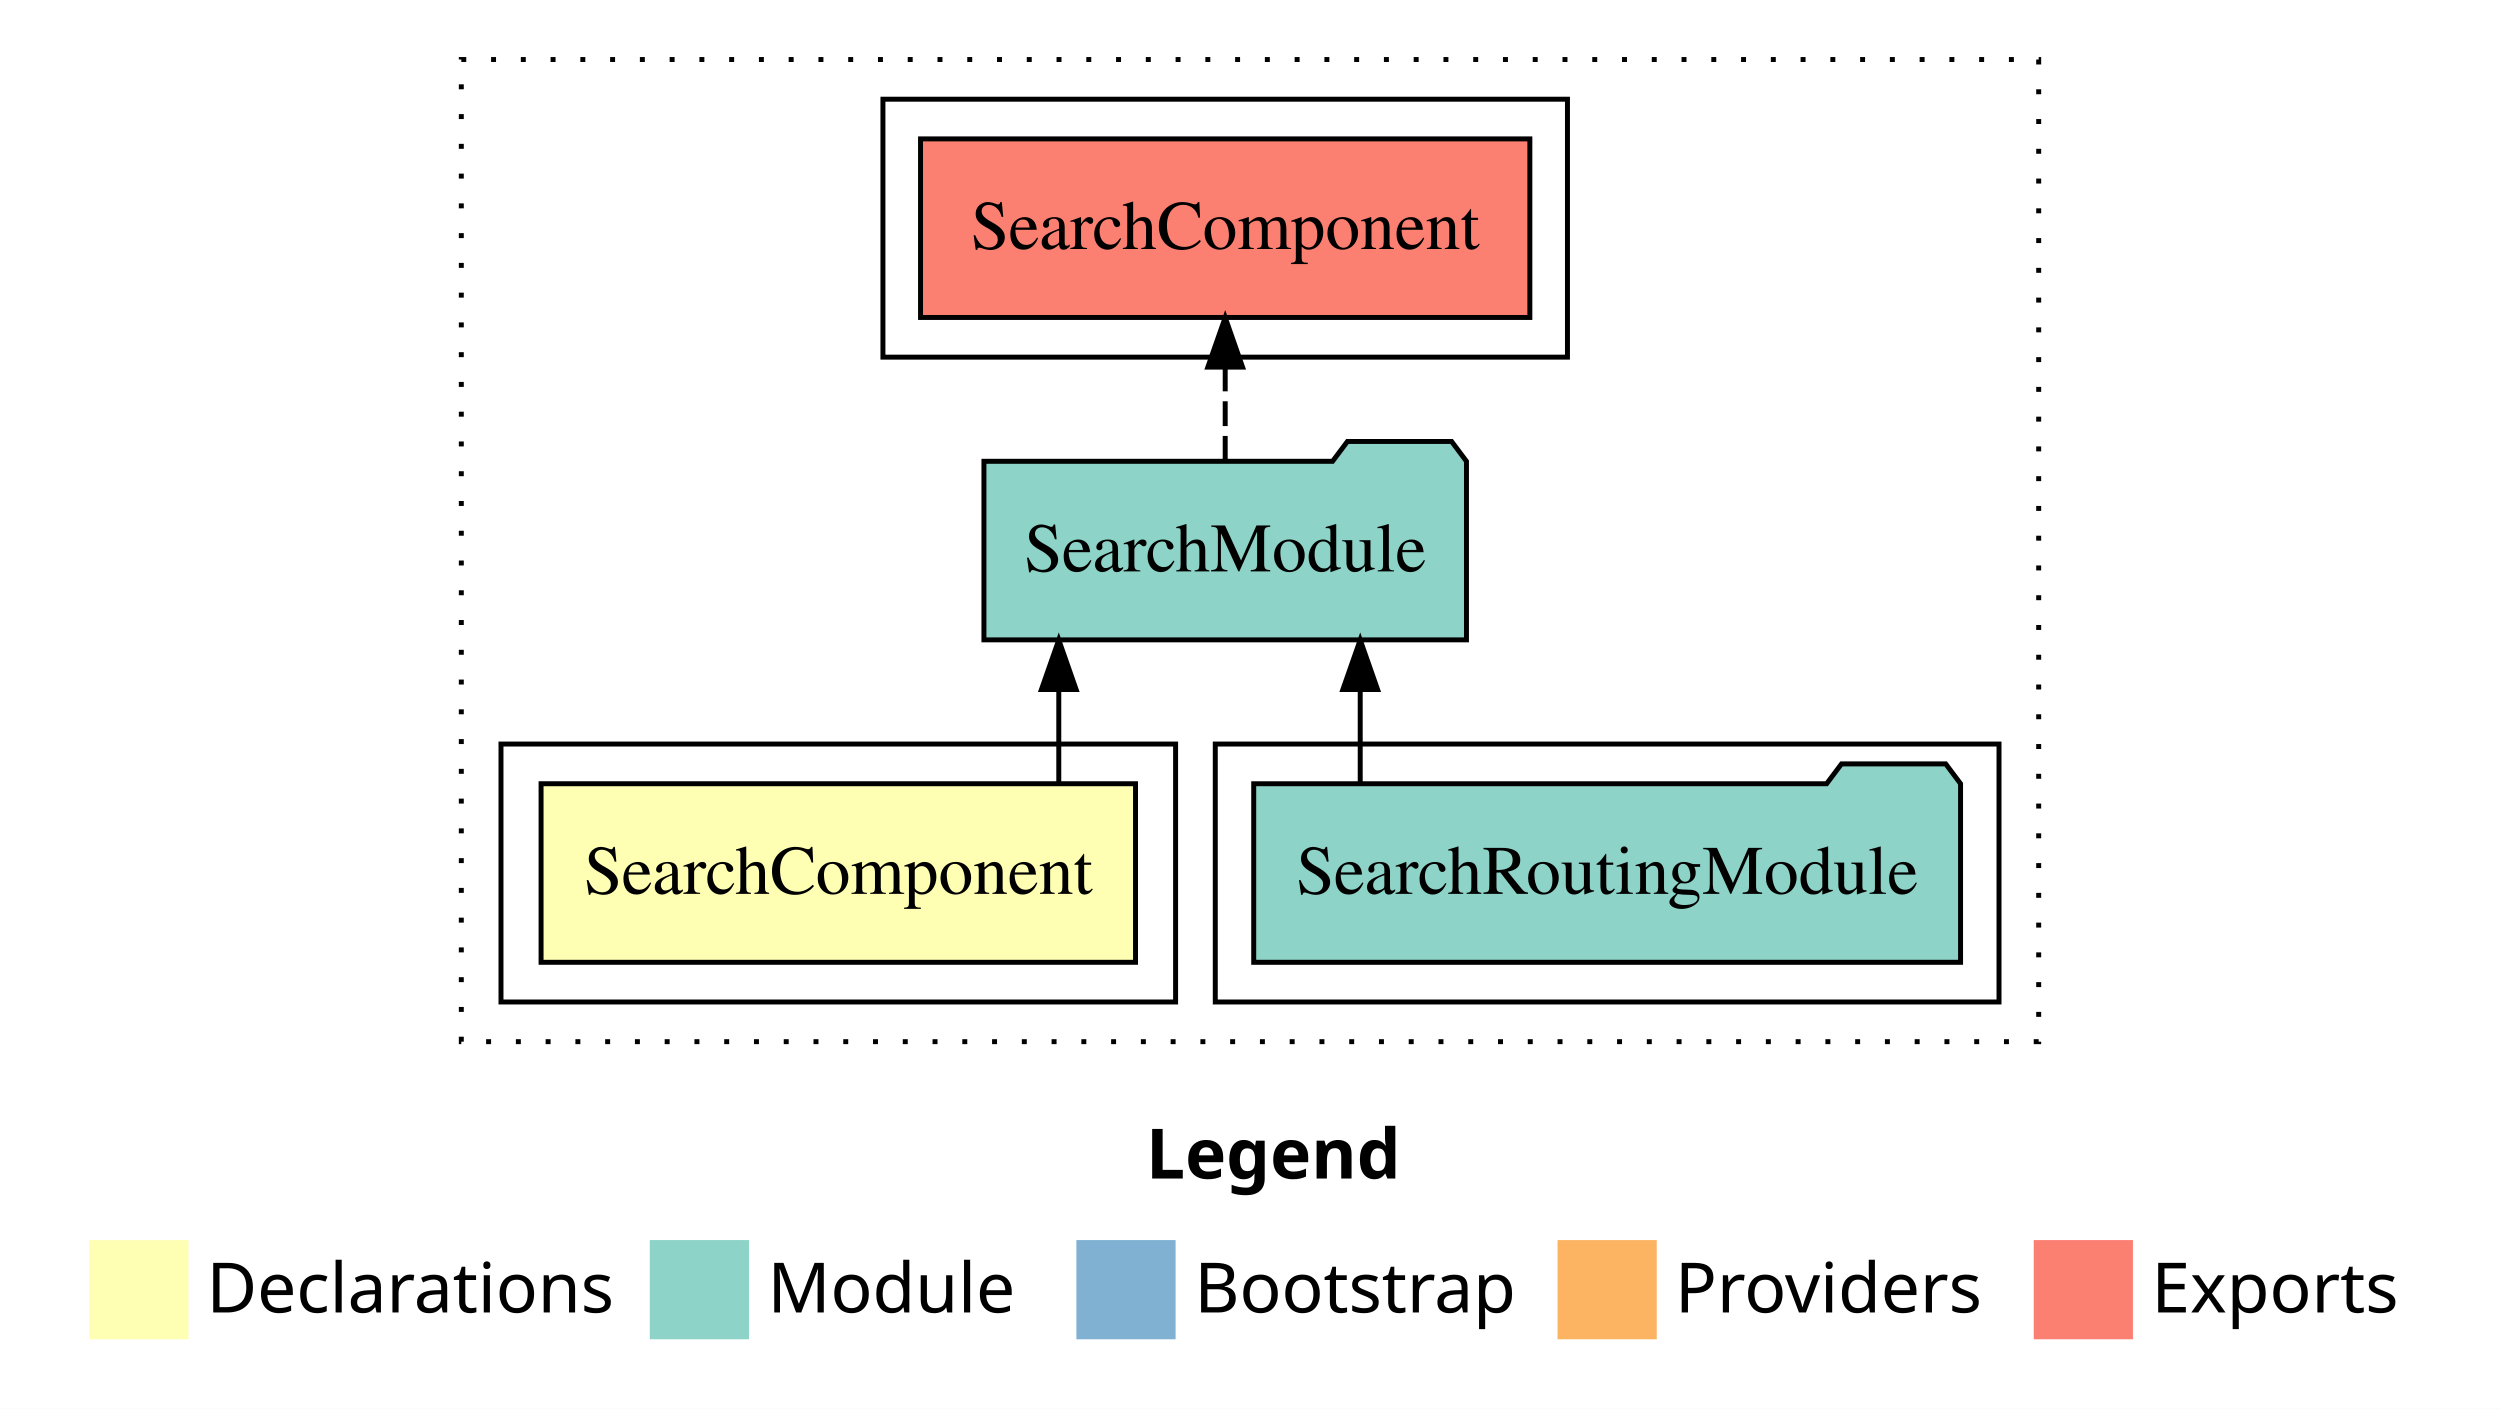
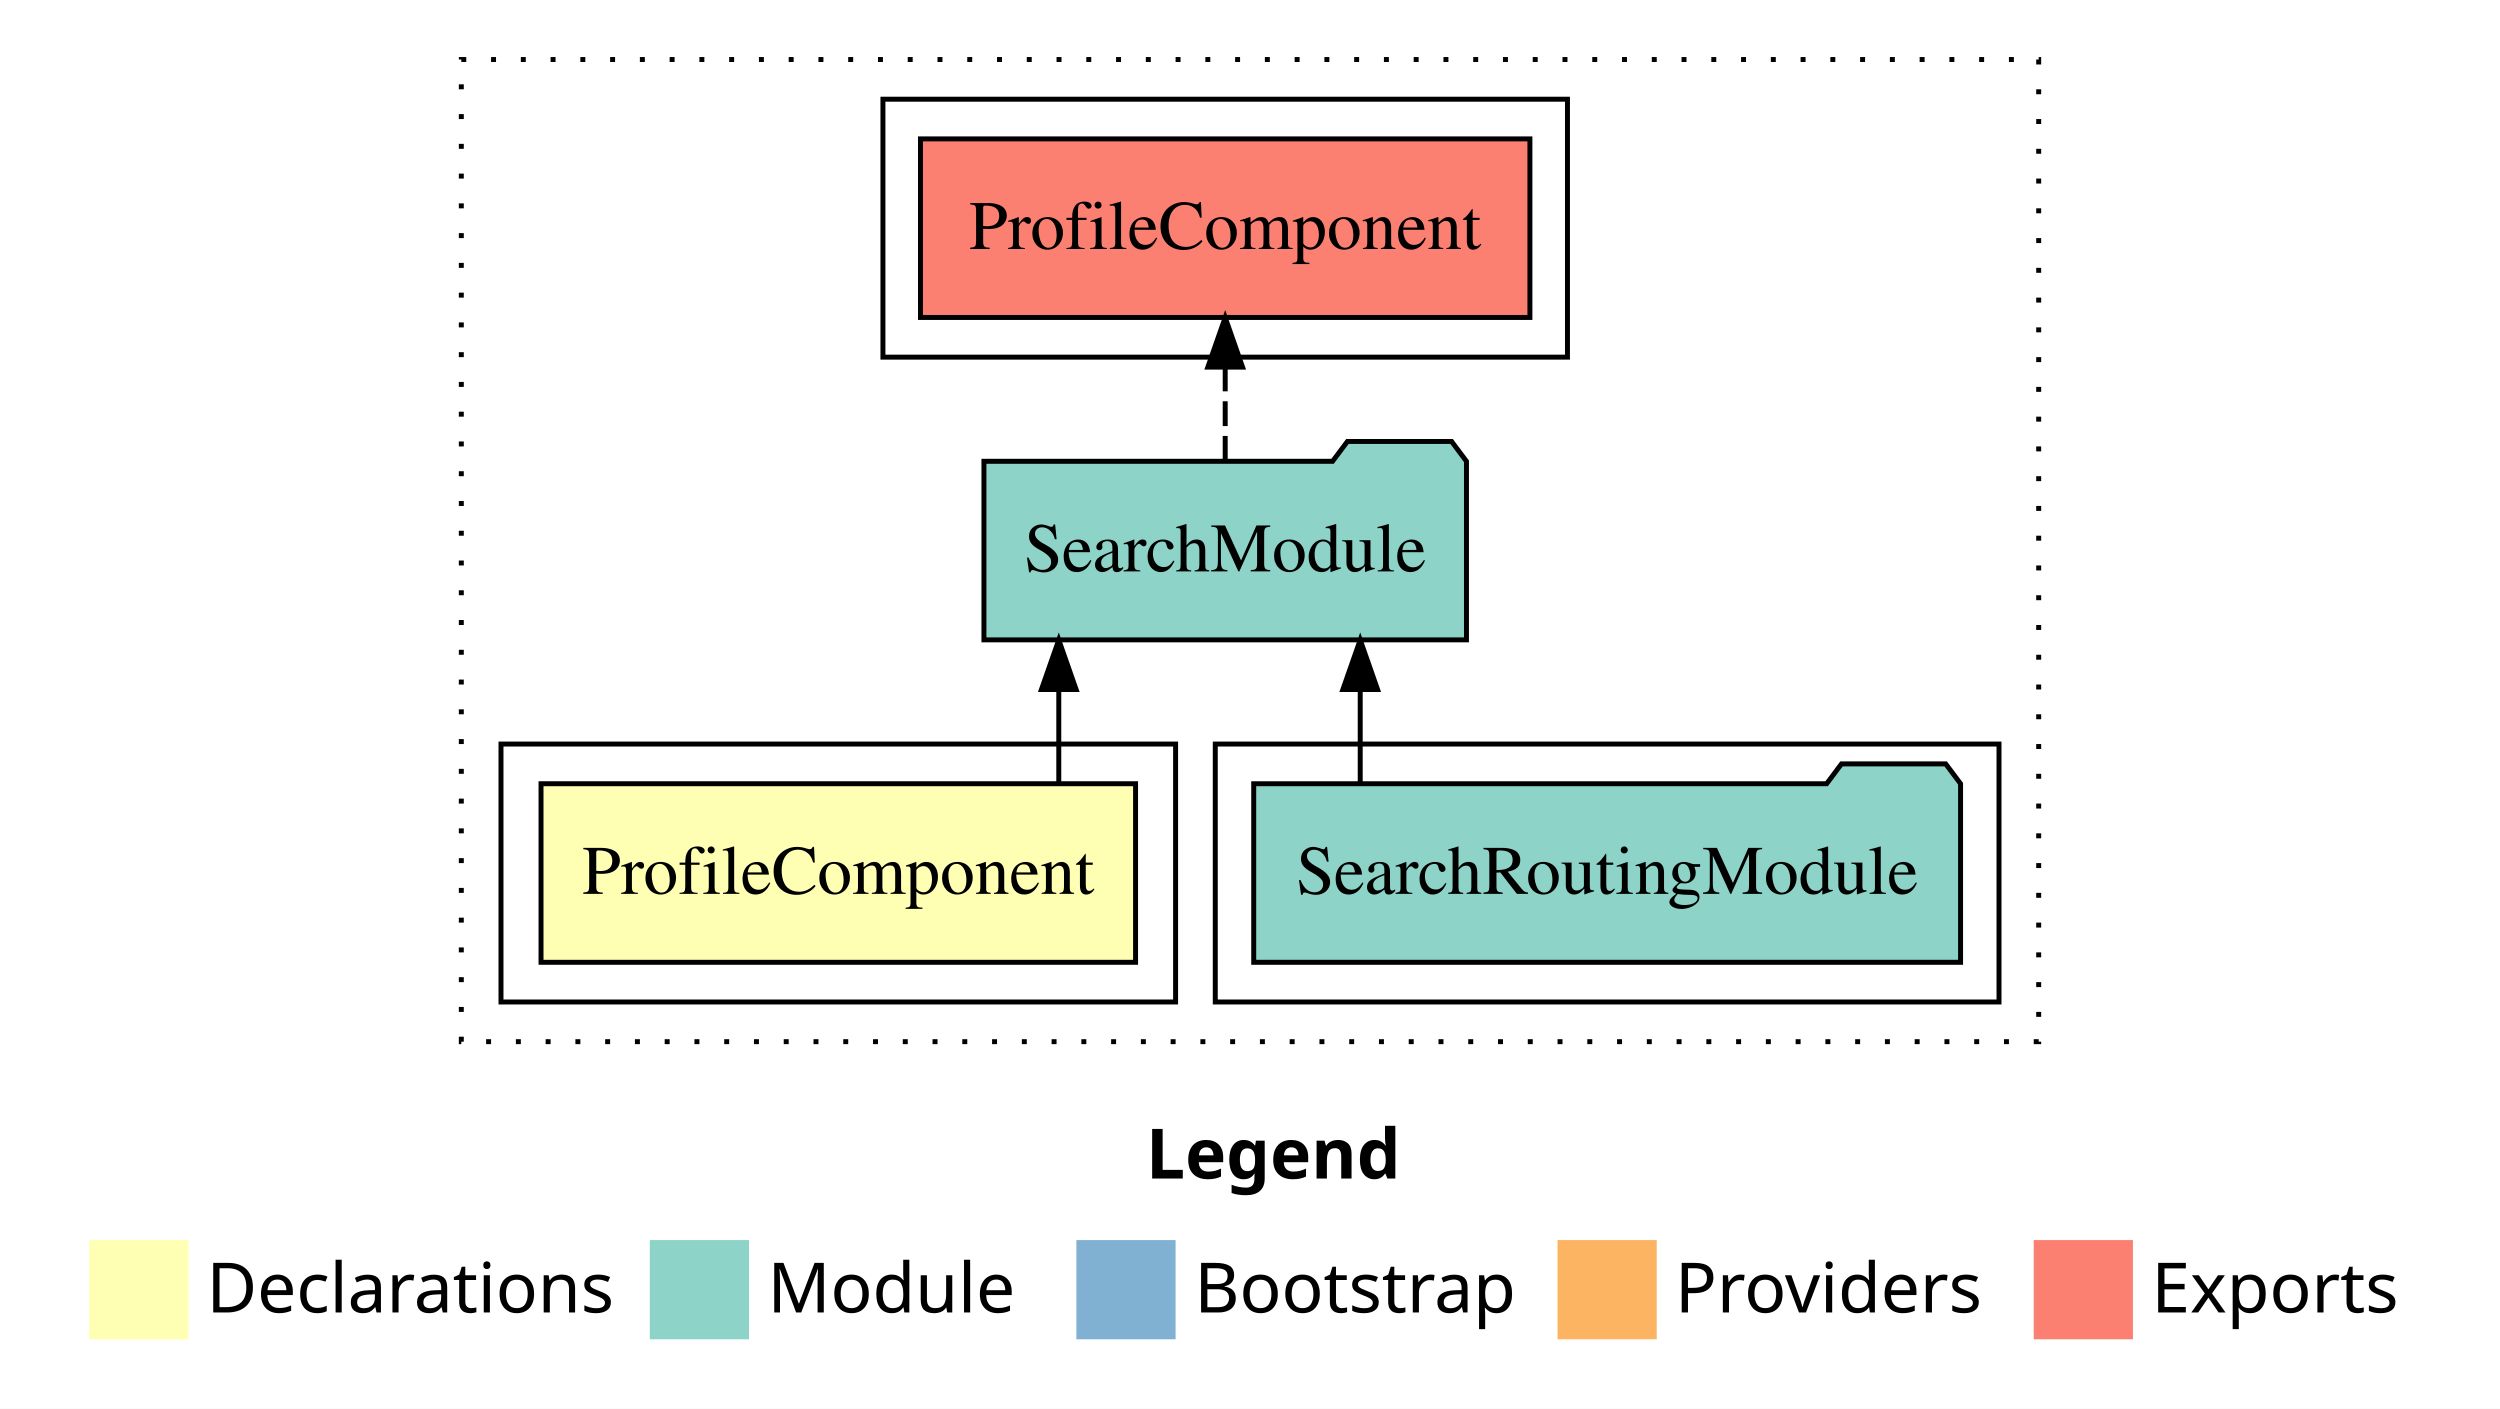
<svg xmlns="http://www.w3.org/2000/svg" width="504pt" height="284pt" viewBox="0.00 0.00 504.00 284.00">
  <g id="graph0" class="graph" transform="scale(1 1) rotate(0) translate(4 280)">
    <polygon fill="white" stroke="transparent" points="-4,4 -4,-280 500,-280 500,4 -4,4" />
    <text text-anchor="start" x="227.01" y="-42.4" font-family="sans-serif" font-weight="bold" font-size="14.00">Legend</text>
    <polygon fill="#ffffb3" stroke="transparent" points="14,-10 14,-30 34,-30 34,-10 14,-10" />
    <text text-anchor="start" x="37.63" y="-15.4" font-family="sans-serif" font-size="14.00">  Declarations</text>
    <polygon fill="#8dd3c7" stroke="transparent" points="127,-10 127,-30 147,-30 147,-10 127,-10" />
    <text text-anchor="start" x="150.73" y="-15.4" font-family="sans-serif" font-size="14.00">  Module</text>
    <polygon fill="#80b1d3" stroke="transparent" points="213,-10 213,-30 233,-30 233,-10 213,-10" />
    <text text-anchor="start" x="236.78" y="-15.4" font-family="sans-serif" font-size="14.00">  Bootstrap</text>
    <polygon fill="#fdb462" stroke="transparent" points="310,-10 310,-30 330,-30 330,-10 310,-10" />
    <text text-anchor="start" x="333.67" y="-15.4" font-family="sans-serif" font-size="14.00">  Providers</text>
    <polygon fill="#fb8072" stroke="transparent" points="406,-10 406,-30 426,-30 426,-10 406,-10" />
    <text text-anchor="start" x="429.73" y="-15.4" font-family="sans-serif" font-size="14.00">  Exports</text>
    <g id="clust1" class="cluster">
      <polygon fill="none" stroke="black" stroke-dasharray="1,5" points="89,-70 89,-268 407,-268 407,-70 89,-70" />
    </g>
+     <g id="clust5" class="cluster">
+       <polygon fill="none" stroke="black" points="174,-208 174,-260 312,-260 312,-208 174,-208" />
+     </g>
    <g id="clust4" class="cluster">
      <polygon fill="none" stroke="black" points="241,-78 241,-130 399,-130 399,-78 241,-78" />
    </g>
    <g id="clust2" class="cluster">
      <polygon fill="none" stroke="black" points="97,-78 97,-130 233,-130 233,-78 97,-78" />
    </g>
-     <g id="clust5" class="cluster">
-       <polygon fill="none" stroke="black" points="174,-208 174,-260 312,-260 312,-208 174,-208" />
-     </g>
    <g id="node1" class="node">
-       <polygon fill="#ffffb3" stroke="black" points="224.92,-122 105.08,-122 105.08,-86 224.92,-86 224.92,-122" />
-       <text text-anchor="middle" x="165" y="-99.8" font-family="Times,serif" font-size="14.00">SearchComponent</text>
+       <polygon fill="#ffffb3" stroke="black" points="224.93,-122 105.07,-122 105.07,-86 224.93,-86 224.93,-122" />
+       <text text-anchor="middle" x="165" y="-99.8" font-family="Times,serif" font-size="14.00">ProfileComponent</text>
    </g>
    <g id="node2" class="node">
      <polygon fill="#8dd3c7" stroke="black" points="291.64,-187 288.64,-191 267.64,-191 264.64,-187 194.36,-187 194.36,-151 291.64,-151 291.64,-187" />
      <text text-anchor="middle" x="243" y="-164.8" font-family="Times,serif" font-size="14.00">SearchModule</text>
    </g>
    <g id="edge1" class="edge">
      <path fill="none" stroke="black" d="M209.45,-122.11C209.45,-122.11 209.45,-140.99 209.45,-140.99" />
      <polygon fill="black" stroke="black" points="205.95,-140.99 209.45,-150.99 212.95,-140.99 205.95,-140.99" />
    </g>
    <g id="node4" class="node">
-       <polygon fill="#fb8072" stroke="black" points="304.42,-252 181.58,-252 181.58,-216 304.42,-216 304.42,-252" />
-       <text text-anchor="middle" x="243" y="-229.8" font-family="Times,serif" font-size="14.00">SearchComponent </text>
+       <polygon fill="#fb8072" stroke="black" points="304.43,-252 181.57,-252 181.57,-216 304.43,-216 304.43,-252" />
+       <text text-anchor="middle" x="243" y="-229.8" font-family="Times,serif" font-size="14.00">ProfileComponent </text>
    </g>
    <g id="edge3" class="edge">
      <path fill="none" stroke="black" stroke-dasharray="5,2" d="M243,-187.11C243,-187.11 243,-205.99 243,-205.99" />
      <polygon fill="black" stroke="black" points="239.5,-205.99 243,-215.99 246.5,-205.99 239.5,-205.99" />
    </g>
    <g id="node3" class="node">
      <polygon fill="#8dd3c7" stroke="black" points="391.25,-122 388.25,-126 367.25,-126 364.25,-122 248.75,-122 248.75,-86 391.25,-86 391.25,-122" />
      <text text-anchor="middle" x="320" y="-99.8" font-family="Times,serif" font-size="14.00">SearchRoutingModule</text>
    </g>
    <g id="edge2" class="edge">
      <path fill="none" stroke="black" d="M270.22,-122.11C270.22,-122.11 270.22,-140.99 270.22,-140.99" />
      <polygon fill="black" stroke="black" points="266.72,-140.99 270.22,-150.99 273.72,-140.99 266.72,-140.99" />
    </g>
  </g>
</svg>
